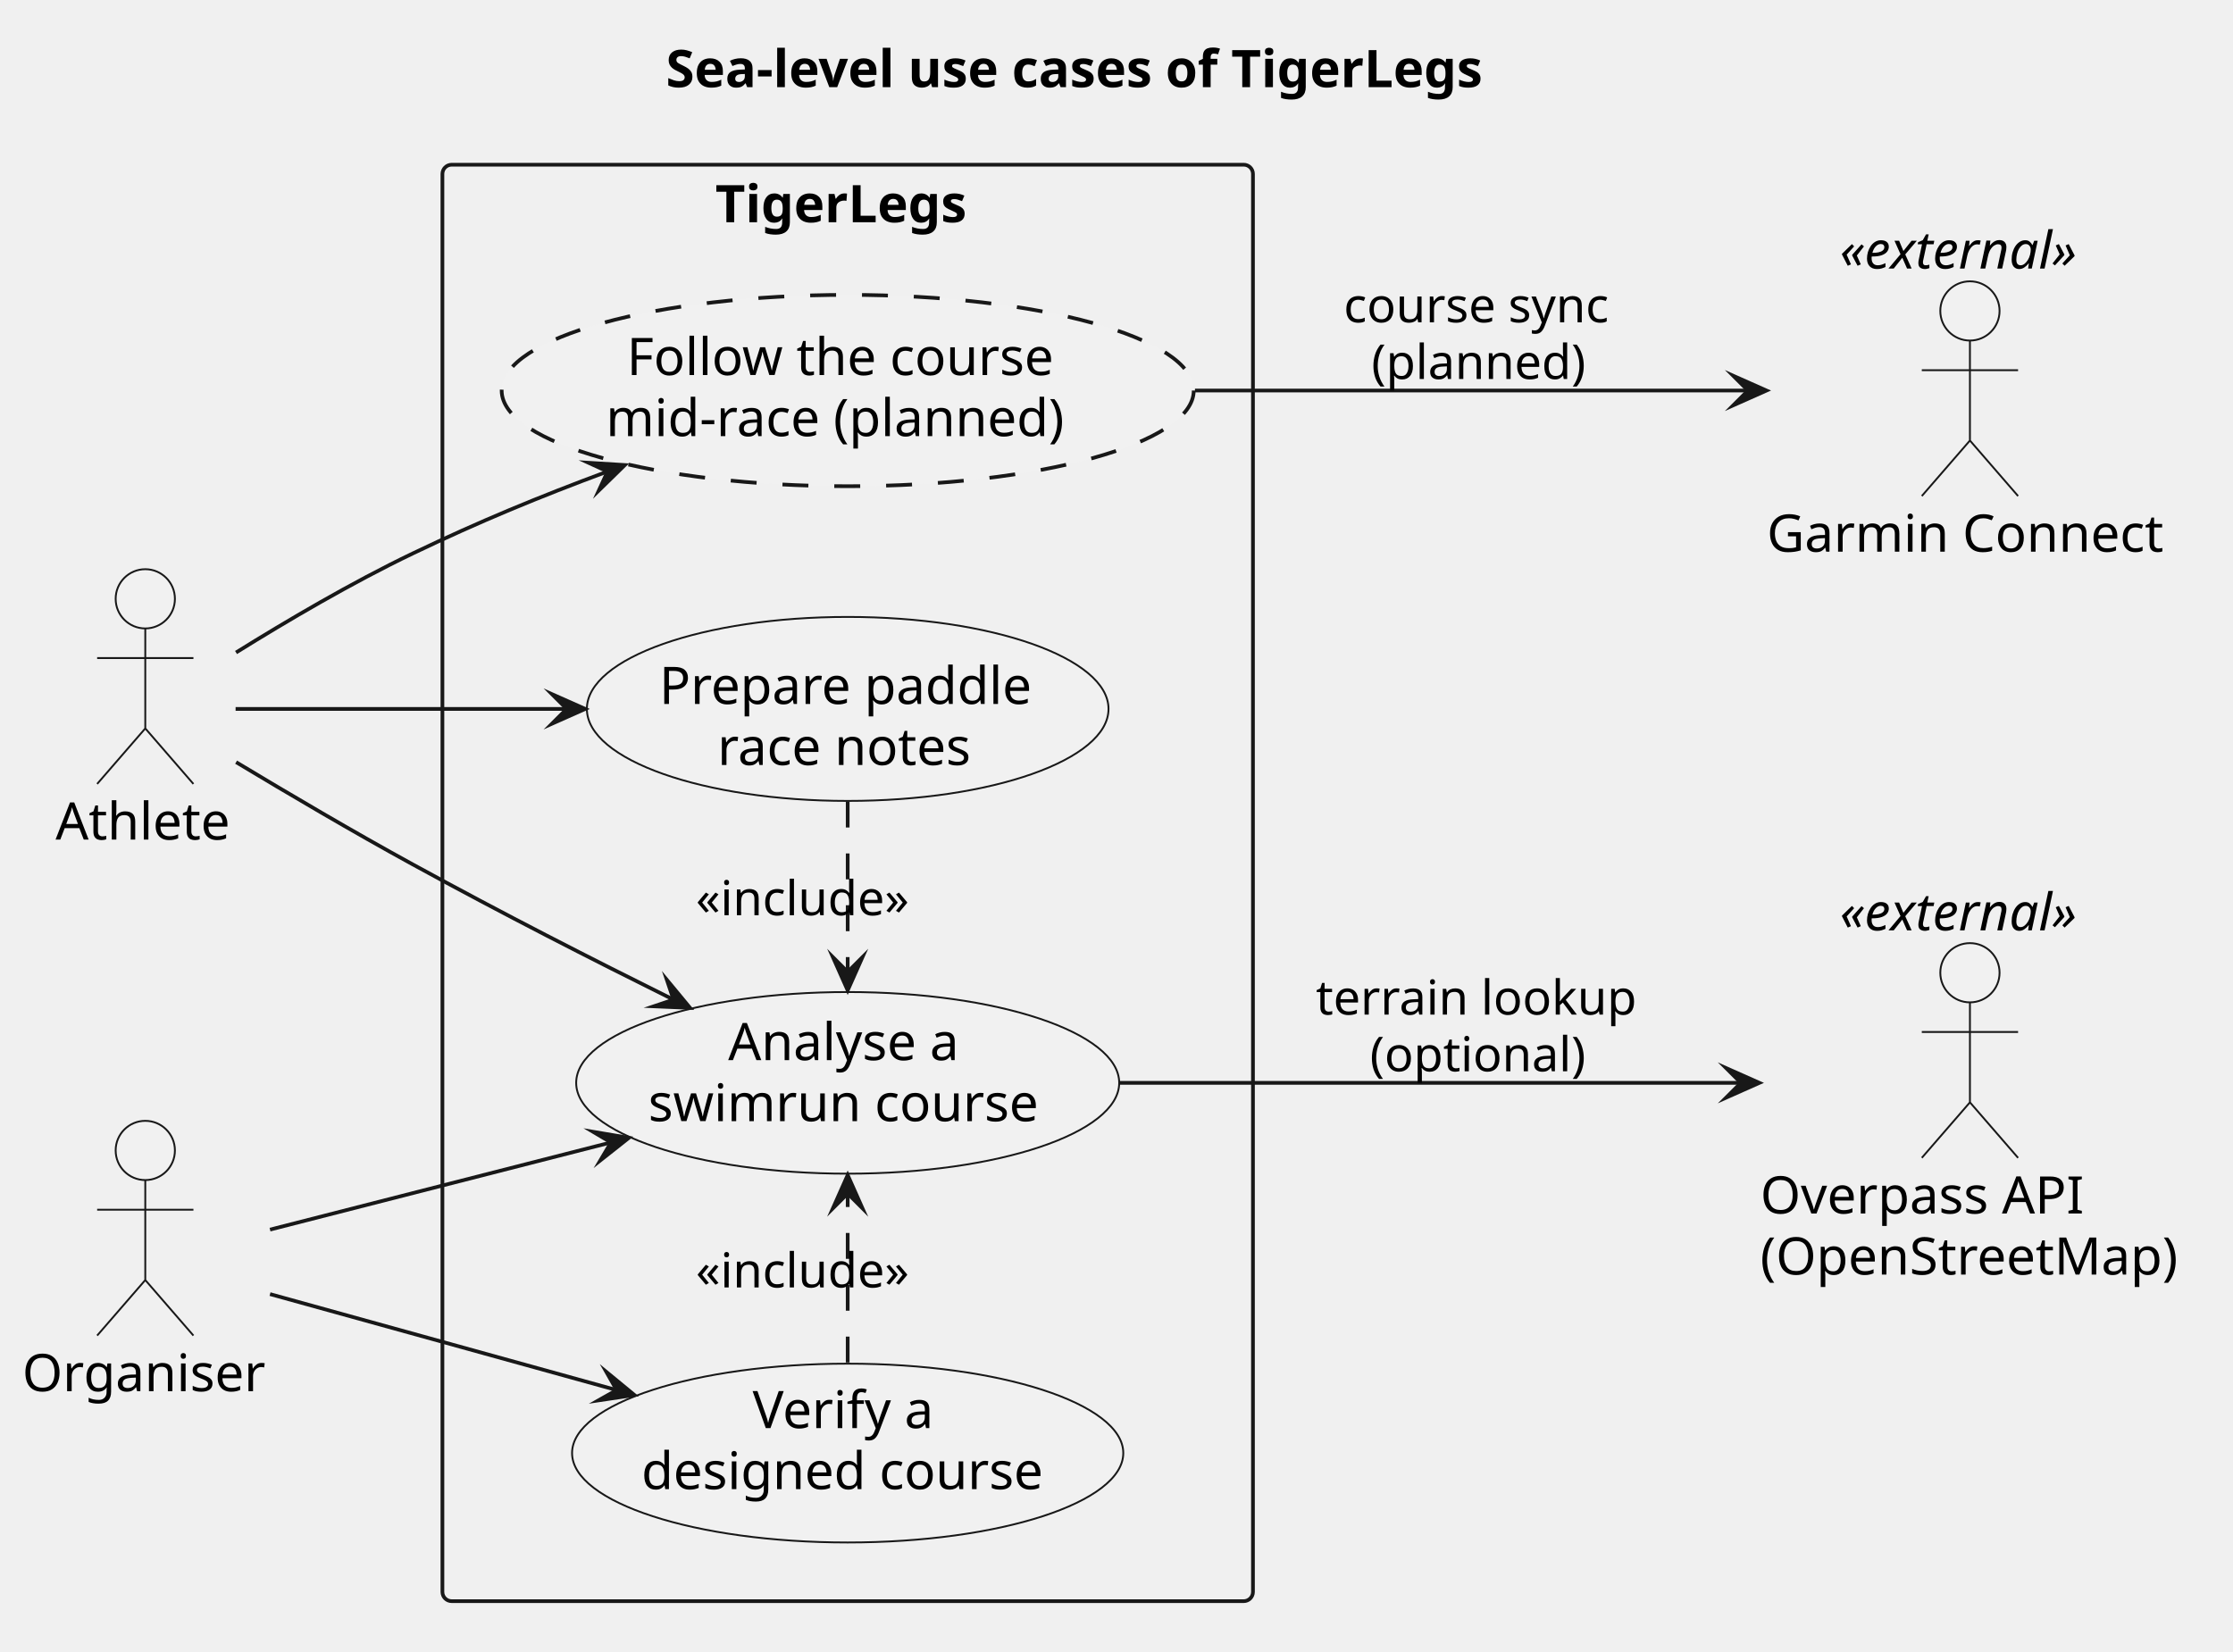
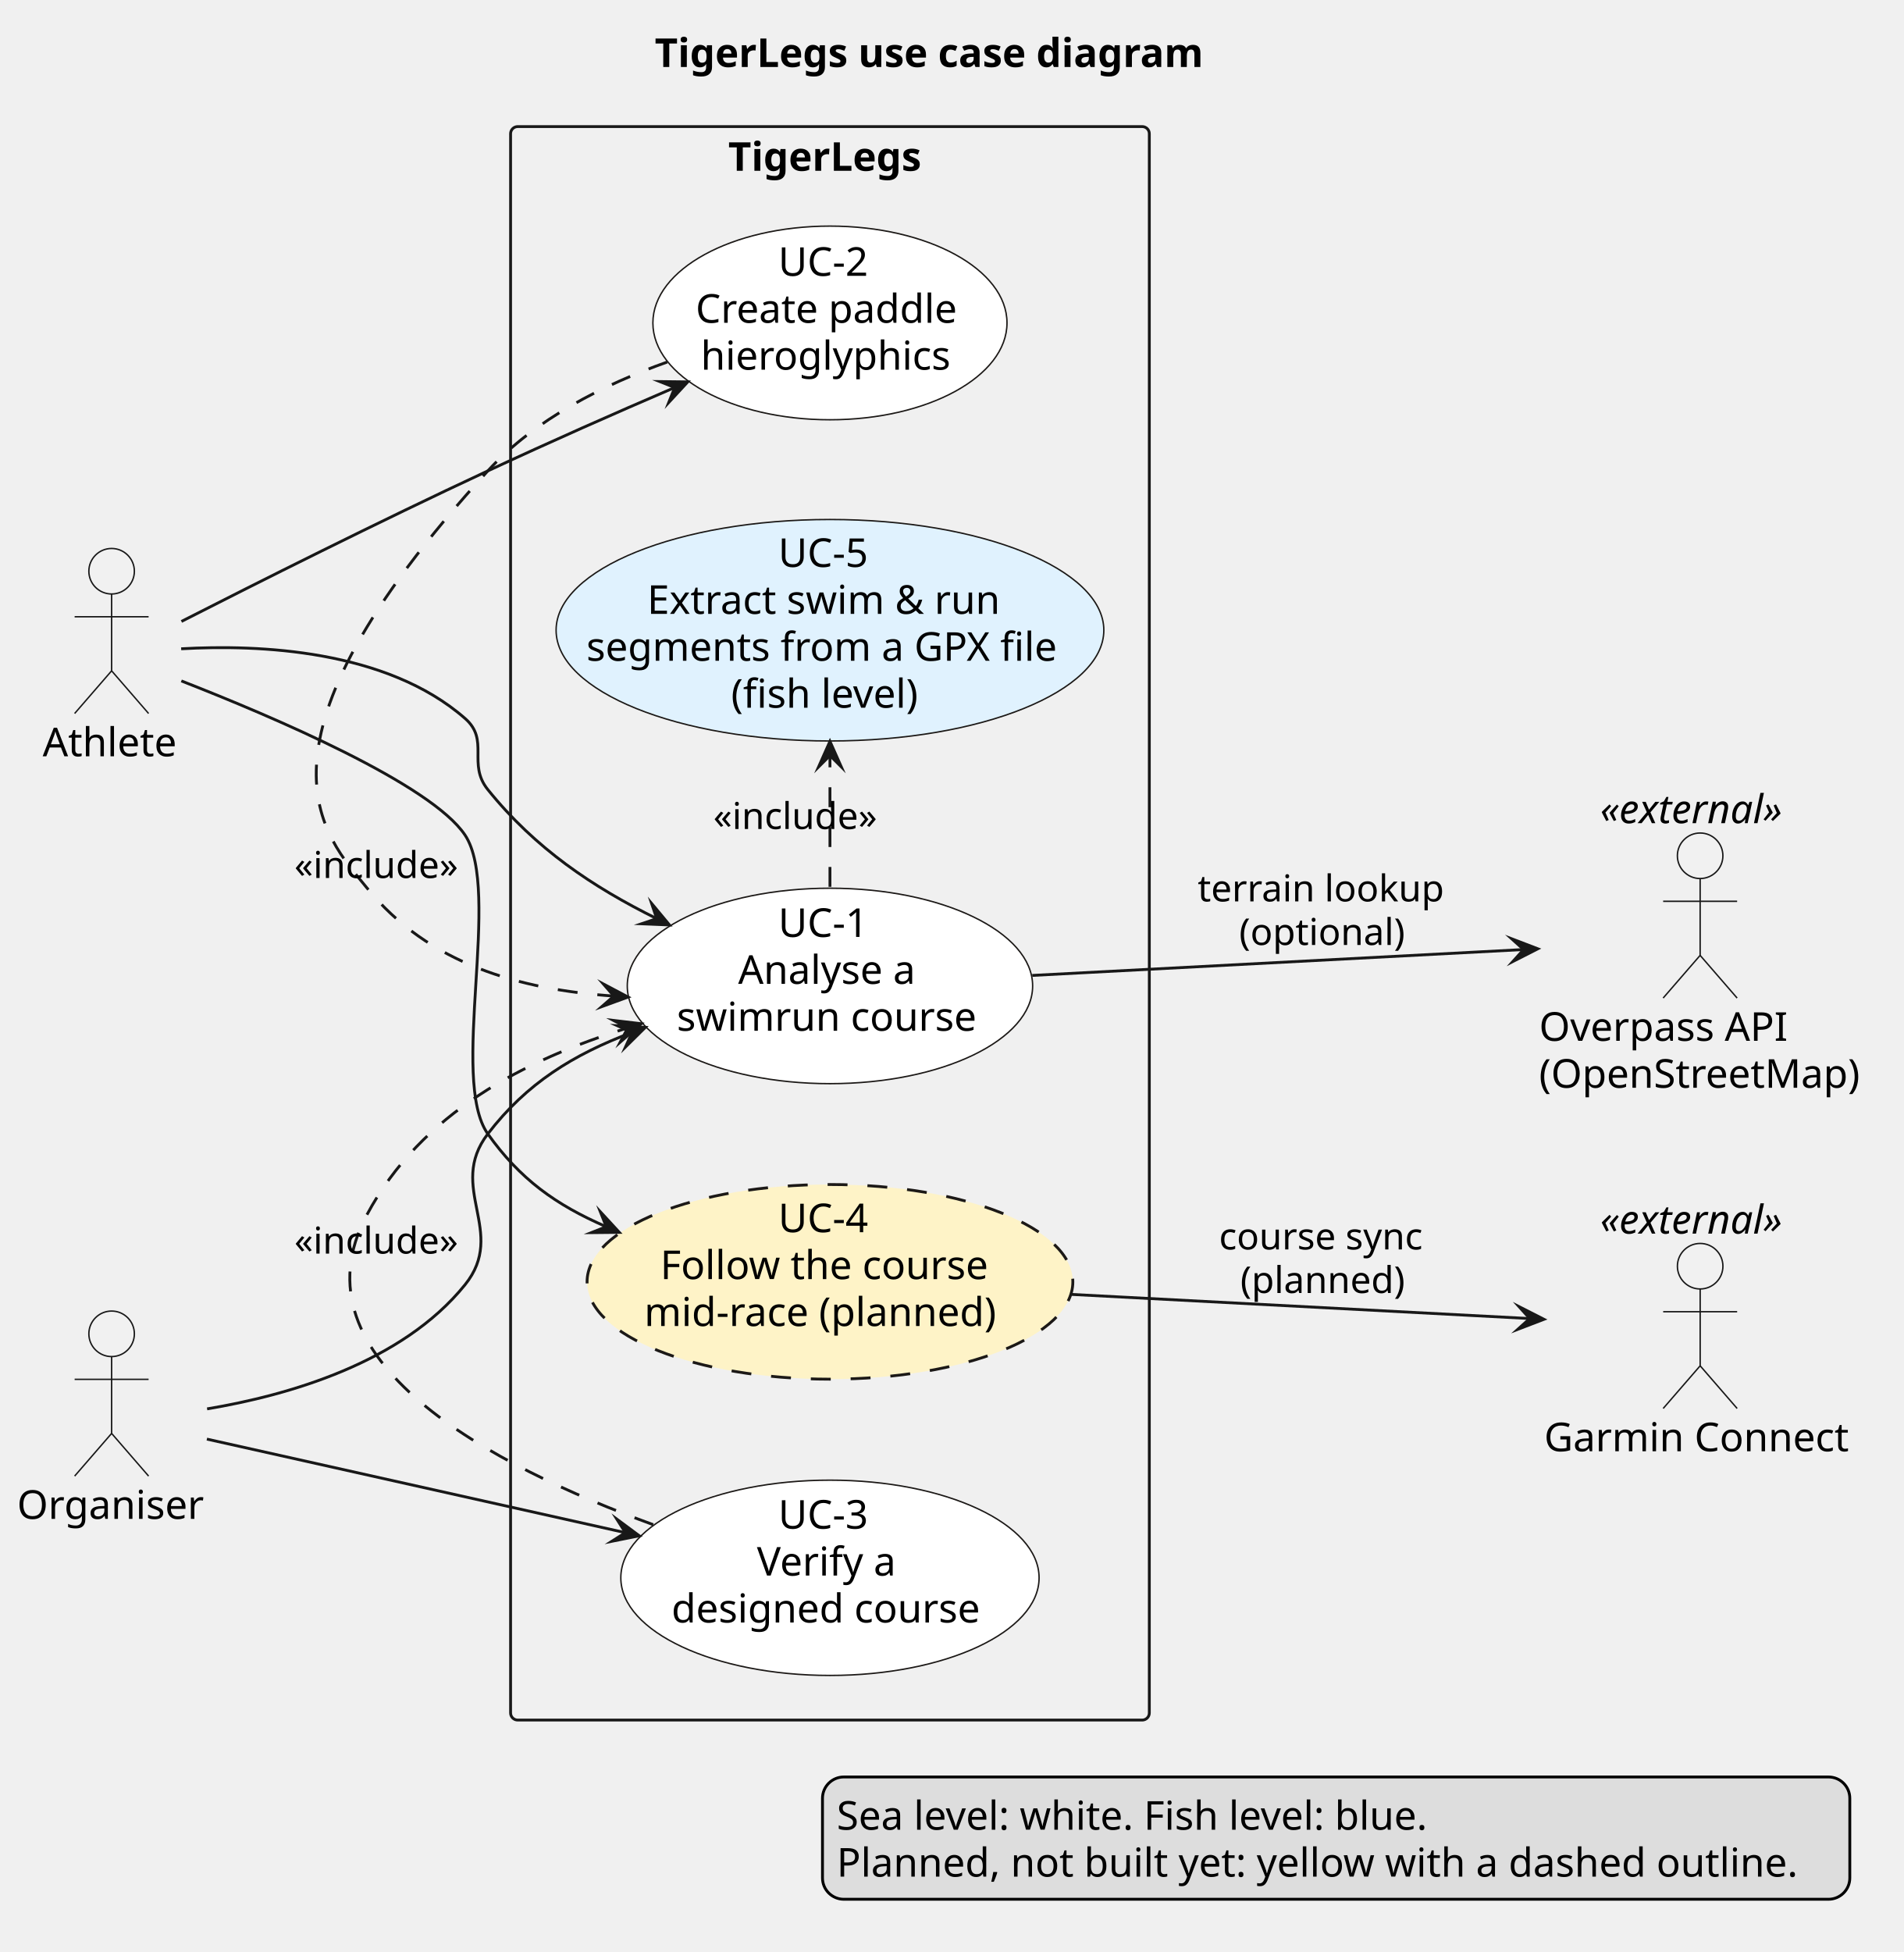
- <svg xmlns="http://www.w3.org/2000/svg" version="1.1" data-diagram-type="DESCRIPTION" style="width:603px;height:446px;background:#FFFFFF;" width="603px" height="446px" viewBox="0 0 603 446" zoomAndPan="magnify" preserveAspectRatio="none" contentStyleType="text/css">
+ <svg xmlns="http://www.w3.org/2000/svg" version="1.1" data-diagram-type="DESCRIPTION" style="width:669px;height:686px;background:#FFFFFF;" width="669px" height="686px" viewBox="0 0 669 686" zoomAndPan="magnify" preserveAspectRatio="none" contentStyleType="text/css">
  <defs />
  <g font-family="sans-serif" lengthAdjust="spacing">
    <g class="title" data-source-line="2">
-       <text x="179.82" y="23.535" fill="#000" font-size="14" textLength="236.934" font-weight="700">Sea-level use cases of TigerLegs</text>
+       <text x="230.14" y="23.535" fill="#000" font-size="14" textLength="201.934" font-weight="700">TigerLegs use case diagram</text>
    </g>
-     <g class="cluster" data-qualified-name="TigerLegs" id="ent0005" data-source-line="9">
-       <rect x="119.47" y="44.488" width="218.88" height="388" fill="none" style="stroke:#181818;stroke-width:1;" rx="2.5" ry="2.5" />
-       <text x="193.155" y="60.023" fill="#000" font-size="14" textLength="71.511" font-weight="700">TigerLegs</text>
+     <g class="cluster" data-qualified-name="TigerLegs" id="ent0005" data-source-line="13">
+       <rect x="179.47" y="44.488" width="224.52" height="560" fill="none" style="stroke:#181818;stroke-width:1;" rx="2.5" ry="2.5" />
+       <text x="255.975" y="60.023" fill="#000" font-size="14" textLength="71.511" font-weight="700">TigerLegs</text>
    </g>
-     <g class="entity" data-qualified-name="TigerLegs.UCA" id="ent0006" data-source-line="10">
-       <ellipse cx="228.91" cy="292.489" rx="73.32" ry="24.531" fill="#F1F1F1" style="stroke:#181818;stroke-width:0.5;" />
-       <text x="196.641" y="286.347" fill="#000" font-size="14" textLength="64.538">Analyse a</text>
-       <text x="175.059" y="302.836" fill="#000" font-size="14" textLength="107.7">swimrun course</text>
+     <g class="entity" data-qualified-name="TigerLegs.UC1" id="ent0006" data-source-line="14">
+       <ellipse cx="291.733" cy="346.491" rx="71.243" ry="34.343" fill="#FFF" style="stroke:#1C1917;stroke-width:0.5;" />
+       <text x="273.563" y="329.268" fill="#000" font-size="14" textLength="36.34">UC-1</text>
+       <text x="259.464" y="345.756" fill="#000" font-size="14" textLength="64.538">Analyse a</text>
+       <text x="237.883" y="362.244" fill="#000" font-size="14" textLength="107.7">swimrun course</text>
    </g>
-     <g class="entity" data-qualified-name="TigerLegs.UCB" id="ent0007" data-source-line="11">
-       <ellipse cx="228.912" cy="191.486" rx="70.432" ry="24.848" fill="#F1F1F1" style="stroke:#181818;stroke-width:0.5;" />
-       <text x="178.022" y="190.14" fill="#000" font-size="14" textLength="101.78">Prepare paddle</text>
-       <text x="193.751" y="206.629" fill="#000" font-size="14" textLength="70.321">race notes</text>
+     <g class="entity" data-qualified-name="TigerLegs.UC2" id="ent0007" data-source-line="15">
+       <ellipse cx="291.726" cy="113.489" rx="62.236" ry="34.031" fill="#FFF" style="stroke:#1C1917;stroke-width:0.5;" />
+       <text x="273.556" y="96.942" fill="#000" font-size="14" textLength="36.34">UC-2</text>
+       <text x="244.514" y="113.431" fill="#000" font-size="14" textLength="94.425">Create paddle</text>
+       <text x="246.322" y="129.919" fill="#000" font-size="14" textLength="90.809">hieroglyphics</text>
    </g>
-     <g class="entity" data-qualified-name="TigerLegs.UCC" id="ent0008" data-source-line="12">
-       <ellipse cx="228.906" cy="392.486" rx="74.426" ry="24.148" fill="#F1F1F1" style="stroke:#181818;stroke-width:0.5;" />
-       <text x="203.23" y="385.74" fill="#000" font-size="14" textLength="51.352">Verify a</text>
-       <text x="173.217" y="402.228" fill="#000" font-size="14" textLength="111.378">designed course</text>
+     <g class="entity" data-qualified-name="TigerLegs.UC3" id="ent0008" data-source-line="16">
+       <ellipse cx="291.73" cy="554.493" rx="73.51" ry="34.315" fill="#FFF" style="stroke:#1C1917;stroke-width:0.5;" />
+       <text x="273.561" y="537.224" fill="#000" font-size="14" textLength="36.34">UC-3</text>
+       <text x="266.055" y="553.712" fill="#000" font-size="14" textLength="51.352">Verify a</text>
+       <text x="236.041" y="570.201" fill="#000" font-size="14" textLength="111.378">designed course</text>
    </g>
-     <g class="entity" data-qualified-name="TigerLegs.UCD" id="ent0009" data-source-line="13">
-       <ellipse cx="228.912" cy="105.489" rx="93.442" ry="25.841" fill="#F1F1F1" style="stroke:#181818;stroke-width:1;stroke-dasharray:7,7;" />
-       <text x="169.265" y="101.308" fill="#000" font-size="14" textLength="119.294">Follow the course</text>
-       <text x="163.625" y="117.796" fill="#000" font-size="14" textLength="130.573">mid-race (planned)</text>
+     <g class="entity" data-qualified-name="TigerLegs.UC4" id="ent0009" data-source-line="17">
+       <ellipse cx="291.733" cy="450.484" rx="85.373" ry="34.205" fill="#FEF3C7" style="stroke:#1C1917;stroke-width:1;stroke-dasharray:7,7;" />
+       <text x="273.563" y="433.035" fill="#000" font-size="14" textLength="36.34">UC-4</text>
+       <text x="232.086" y="449.523" fill="#000" font-size="14" textLength="119.294">Follow the course</text>
+       <text x="226.446" y="466.012" fill="#000" font-size="14" textLength="130.573">mid-race (planned)</text>
    </g>
-     <g class="entity" data-qualified-name="athlete" id="ent0001" data-source-line="4">
-       <ellipse cx="39.233" cy="161.748" rx="8" ry="8" fill="#F1F1F1" style="stroke:#181818;stroke-width:0.5;" />
-       <path d="M39.233,169.748 L39.233,196.748 M26.233,177.748 L52.233,177.748 M39.233,196.748 L26.233,211.748 M39.233,196.748 L52.233,211.748" style="stroke:#181818;stroke-width:0.5;" fill="none" />
-       <text x="15" y="226.783" fill="#000" font-size="14" textLength="48.467">Athlete</text>
+     <g class="entity" data-qualified-name="TigerLegs.UC5" id="ent0010" data-source-line="18">
+       <ellipse cx="291.734" cy="221.486" rx="96.264" ry="38.918" fill="#E0F2FE" style="stroke:#1C1917;stroke-width:0.5;" />
+       <text x="273.564" y="199.245" fill="#000" font-size="14" textLength="36.34">UC-5</text>
+       <text x="227.497" y="215.733" fill="#000" font-size="14" textLength="128.475">Extract swim &amp; run</text>
+       <text x="206.107" y="232.221" fill="#000" font-size="14" textLength="171.254">segments from a GPX file</text>
+       <text x="256.987" y="248.71" fill="#000" font-size="14" textLength="69.494">(fish level)</text>
    </g>
-     <g class="entity" data-qualified-name="organiser" id="ent0002" data-source-line="5">
-       <ellipse cx="39.233" cy="310.748" rx="8" ry="8" fill="#F1F1F1" style="stroke:#181818;stroke-width:0.5;" />
-       <path d="M39.233,318.748 L39.233,345.748 M26.233,326.748 L52.233,326.748 M39.233,345.748 L26.233,360.748 M39.233,345.748 L52.233,360.748" style="stroke:#181818;stroke-width:0.5;" fill="none" />
-       <text x="6" y="375.783" fill="#000" font-size="14" textLength="66.466">Organiser</text>
+     <g class="entity" data-qualified-name="athlete" id="ent0001" data-source-line="8">
+       <ellipse cx="39.233" cy="200.748" rx="8" ry="8" fill="#F1F1F1" style="stroke:#181818;stroke-width:0.5;" />
+       <path d="M39.233,208.748 L39.233,235.748 M26.233,216.748 L52.233,216.748 M39.233,235.748 L26.233,250.748 M39.233,235.748 L52.233,250.748" style="stroke:#181818;stroke-width:0.5;" fill="none" />
+       <text x="15" y="265.783" fill="#000" font-size="14" textLength="48.467">Athlete</text>
    </g>
-     <g class="entity" data-qualified-name="overpass" id="ent0003" data-source-line="6">
-       <ellipse cx="531.962" cy="262.747" rx="8" ry="8" fill="#F1F1F1" style="stroke:#181818;stroke-width:0.5;" />
-       <path d="M531.962,270.747 L531.962,297.747 M518.962,278.747 L544.962,278.747 M531.962,297.747 L518.962,312.747 M531.962,297.747 L544.962,312.747" style="stroke:#181818;stroke-width:0.5;" fill="none" />
-       <text x="475.35" y="327.782" fill="#000" font-size="14" textLength="88.327">Overpass API</text>
-       <text x="475.35" y="344.27" fill="#000" font-size="14" textLength="113.224">(OpenStreetMap)</text>
-       <text x="496.818" y="251.293" fill="#000" font-size="14" textLength="70.287" font-style="italic">«external»</text>
+     <g class="entity" data-qualified-name="organiser" id="ent0002" data-source-line="9">
+       <ellipse cx="39.233" cy="468.748" rx="8" ry="8" fill="#F1F1F1" style="stroke:#181818;stroke-width:0.5;" />
+       <path d="M39.233,476.748 L39.233,503.748 M26.233,484.748 L52.233,484.748 M39.233,503.748 L26.233,518.748 M39.233,503.748 L52.233,518.748" style="stroke:#181818;stroke-width:0.5;" fill="none" />
+       <text x="6" y="533.783" fill="#000" font-size="14" textLength="66.466">Organiser</text>
    </g>
-     <g class="entity" data-qualified-name="garmin" id="ent0004" data-source-line="7">
-       <ellipse cx="531.961" cy="83.987" rx="8" ry="8" fill="#F1F1F1" style="stroke:#181818;stroke-width:0.5;" />
-       <path d="M531.961,91.987 L531.961,118.987 M518.961,99.987 L544.961,99.987 M531.961,118.987 L518.961,133.987 M531.961,118.987 L544.961,133.987" style="stroke:#181818;stroke-width:0.5;" fill="none" />
-       <text x="477.12" y="149.022" fill="#000" font-size="14" textLength="109.683">Garmin Connect</text>
-       <text x="496.818" y="72.533" fill="#000" font-size="14" textLength="70.287" font-style="italic">«external»</text>
+     <g class="entity" data-qualified-name="overpass" id="ent0003" data-source-line="10">
+       <ellipse cx="597.602" cy="300.747" rx="8" ry="8" fill="#F1F1F1" style="stroke:#181818;stroke-width:0.5;" />
+       <path d="M597.602,308.747 L597.602,335.747 M584.602,316.747 L610.602,316.747 M597.602,335.747 L584.602,350.747 M597.602,335.747 L610.602,350.747" style="stroke:#181818;stroke-width:0.5;" fill="none" />
+       <text x="540.99" y="365.782" fill="#000" font-size="14" textLength="88.327">Overpass API</text>
+       <text x="540.99" y="382.27" fill="#000" font-size="14" textLength="113.224">(OpenStreetMap)</text>
+       <text x="562.458" y="289.293" fill="#000" font-size="14" textLength="70.287" font-style="italic">«external»</text>
    </g>
-     <g class="link" data-entity-1="ent0001" data-entity-2="ent0006" id="lnk10" data-source-line="16" data-link-type="dependency">
-       <path d="M63.76,205.868 C77.54,214.168 95.35,224.668 111.47,233.488 C136.02,246.928 159.502,258.904 181.872,270.014" style="stroke:#181818;stroke-width:1;" fill="none" id="athlete-to-UCA" />
-       <polygon points="186.35,272.238,180.069,264.652,181.872,270.014,176.51,271.817,186.35,272.238" fill="#181818" style="stroke:#181818;stroke-width:1;stroke-linejoin:miter;stroke-miterlimit:10;" />
+     <g class="entity" data-qualified-name="garmin" id="ent0004" data-source-line="11">
+       <ellipse cx="597.611" cy="444.987" rx="8" ry="8" fill="#F1F1F1" style="stroke:#181818;stroke-width:0.5;" />
+       <path d="M597.611,452.987 L597.611,479.987 M584.611,460.987 L610.611,460.987 M597.611,479.987 L584.611,494.987 M597.611,479.987 L610.611,494.987" style="stroke:#181818;stroke-width:0.5;" fill="none" />
+       <text x="542.77" y="510.022" fill="#000" font-size="14" textLength="109.683">Garmin Connect</text>
+       <text x="562.468" y="433.533" fill="#000" font-size="14" textLength="70.287" font-style="italic">«external»</text>
    </g>
-     <g class="link" data-entity-1="ent0001" data-entity-2="ent0007" id="lnk11" data-source-line="17" data-link-type="dependency">
-       <path d="M63.62,191.488 C87.21,191.488 119.78,191.488 153.04,191.488" style="stroke:#181818;stroke-width:1;" fill="none" id="athlete-to-UCB" />
-       <polygon points="158.04,191.488,149.04,187.488,153.04,191.488,149.04,195.488,158.04,191.488" fill="#181818" style="stroke:#181818;stroke-width:1;stroke-linejoin:miter;stroke-miterlimit:10;" />
+     <g class="link" data-entity-1="ent0001" data-entity-2="ent0006" id="lnk11" data-source-line="21" data-link-type="dependency">
+       <path d="M63.68,228.008 C90.97,226.458 135.83,228.298 163.47,252.488 C172.25,260.168 164.15,268.398 171.47,277.488 C188.12,298.168 208.269,311.67 230.839,322.84" style="stroke:#181818;stroke-width:1;" fill="none" id="athlete-to-UC1" />
+       <polygon points="235.32,325.058,229.028,317.481,230.839,322.84,225.48,324.651,235.32,325.058" fill="#181818" style="stroke:#181818;stroke-width:1;stroke-linejoin:miter;stroke-miterlimit:10;" />
    </g>
-     <g class="link" data-entity-1="ent0001" data-entity-2="ent0009" id="lnk12" data-source-line="18" data-link-type="dependency">
-       <path d="M63.74,176.248 C77.37,167.768 95.02,157.368 111.47,149.488 C129.69,140.758 145.444,134.271 164.054,127.351" style="stroke:#181818;stroke-width:1;" fill="none" id="athlete-to-UCD" />
-       <polygon points="168.74,125.608,158.91,124.996,164.054,127.351,161.698,132.494,168.74,125.608" fill="#181818" style="stroke:#181818;stroke-width:1;stroke-linejoin:miter;stroke-miterlimit:10;" />
+     <g class="link" data-entity-1="ent0001" data-entity-2="ent0007" id="lnk12" data-source-line="22" data-link-type="dependency">
+       <path d="M63.77,218.398 C89.91,205.068 133.43,183.188 171.47,165.488 C194.4,154.818 215.507,145.505 237.157,136.185" style="stroke:#181818;stroke-width:1;" fill="none" id="athlete-to-UC2" />
+       <polygon points="241.75,134.208,231.902,134.093,237.157,136.185,235.065,141.441,241.75,134.208" fill="#181818" style="stroke:#181818;stroke-width:1;stroke-linejoin:miter;stroke-miterlimit:10;" />
    </g>
-     <g class="link" data-entity-1="ent0002" data-entity-2="ent0006" id="lnk13" data-source-line="19" data-link-type="dependency">
-       <path d="M72.92,332.128 C99.6,325.308 133.106,316.738 164.986,308.578" style="stroke:#181818;stroke-width:1;" fill="none" id="organiser-to-UCA" />
-       <polygon points="169.83,307.338,160.119,305.695,164.986,308.578,162.103,313.445,169.83,307.338" fill="#181818" style="stroke:#181818;stroke-width:1;stroke-linejoin:miter;stroke-miterlimit:10;" />
+     <g class="link" data-entity-1="ent0001" data-entity-2="ent0009" id="lnk13" data-source-line="23" data-link-type="dependency">
+       <path d="M63.74,239.298 C96.05,251.918 151.55,275.588 163.47,293.488 C176.43,312.968 157.91,379.418 171.47,398.488 C182.72,414.318 195.281,423.403 213.101,431.113" style="stroke:#181818;stroke-width:1;" fill="none" id="athlete-to-UC4" />
+       <polygon points="217.69,433.098,211.018,425.853,213.101,431.113,207.842,433.196,217.69,433.098" fill="#181818" style="stroke:#181818;stroke-width:1;stroke-linejoin:miter;stroke-miterlimit:10;" />
    </g>
-     <g class="link" data-entity-1="ent0002" data-entity-2="ent0008" id="lnk14" data-source-line="20" data-link-type="dependency">
-       <path d="M72.92,349.548 C100.02,357.058 134.341,366.564 166.511,375.474" style="stroke:#181818;stroke-width:1;" fill="none" id="organiser-to-UCC" />
-       <polygon points="171.33,376.808,163.724,370.551,166.511,375.474,161.589,378.261,171.33,376.808" fill="#181818" style="stroke:#181818;stroke-width:1;stroke-linejoin:miter;stroke-miterlimit:10;" />
+     <g class="link" data-entity-1="ent0002" data-entity-2="ent0006" id="lnk14" data-source-line="24" data-link-type="dependency">
+       <path d="M72.8,495.128 C101.24,490.378 141.34,478.948 163.47,451.488 C178.41,432.938 156.96,417.388 171.47,398.488 C185.15,380.658 201.543,370.606 222.183,362.806" style="stroke:#181818;stroke-width:1;" fill="none" id="organiser-to-UC1" />
+       <polygon points="226.86,361.038,217.027,360.478,222.183,362.806,219.855,367.962,226.86,361.038" fill="#181818" style="stroke:#181818;stroke-width:1;stroke-linejoin:miter;stroke-miterlimit:10;" />
    </g>
-     <g class="link" data-entity-1="ent0007" data-entity-2="ent0006" id="lnk15" data-source-line="22" data-link-type="dependency">
-       <path d="M228.91,216.518 C228.91,232.068 228.91,246.988 228.91,262.518" style="stroke:#181818;stroke-width:1;stroke-dasharray:7,7;" fill="none" id="UCB-to-UCA" />
-       <polygon points="228.91,267.518,232.91,258.518,228.91,262.518,224.91,258.518,228.91,267.518" fill="#181818" style="stroke:#181818;stroke-width:1;stroke-linejoin:miter;stroke-miterlimit:10;" />
-       <text x="187.91" y="247.217" fill="#000" font-size="13" textLength="59.357">«include»</text>
+     <g class="link" data-entity-1="ent0002" data-entity-2="ent0008" id="lnk15" data-source-line="25" data-link-type="dependency">
+       <path d="M72.72,505.748 C111.05,514.318 170.85,527.687 219.83,538.637" style="stroke:#181818;stroke-width:1;" fill="none" id="organiser-to-UC3" />
+       <polygon points="224.71,539.728,216.8,533.861,219.83,538.637,215.054,541.668,224.71,539.728" fill="#181818" style="stroke:#181818;stroke-width:1;stroke-linejoin:miter;stroke-miterlimit:10;" />
    </g>
-     <g class="link" data-entity-1="ent0008" data-entity-2="ent0006" id="lnk16" data-source-line="23" data-link-type="dependency">
-       <path d="M228.91,368.028 C228.91,352.648 228.91,337.858 228.91,322.388" style="stroke:#181818;stroke-width:1;stroke-dasharray:7,7;" fill="none" id="UCC-to-UCA" />
-       <polygon points="228.91,317.388,224.91,326.388,228.91,322.388,232.91,326.388,228.91,317.388" fill="#181818" style="stroke:#181818;stroke-width:1;stroke-linejoin:miter;stroke-miterlimit:10;" />
-       <text x="187.91" y="347.747" fill="#000" font-size="13" textLength="59.357">«include»</text>
+     <g class="link" data-entity-1="ent0006" data-entity-2="ent0010" id="lnk16" data-source-line="27" data-link-type="dependency">
+       <path d="M291.73,311.668 C291.73,295.778 291.73,281.888 291.73,265.518" style="stroke:#181818;stroke-width:1;stroke-dasharray:7,7;" fill="none" id="UC1-to-UC5" />
+       <polygon points="291.73,260.518,287.73,269.518,291.73,265.518,295.73,269.518,291.73,260.518" fill="#181818" style="stroke:#181818;stroke-width:1;stroke-linejoin:miter;stroke-miterlimit:10;" />
+       <text x="250.73" y="291.347" fill="#000" font-size="13" textLength="59.357">«include»</text>
    </g>
-     <g class="link" data-entity-1="ent0006" data-entity-2="ent0003" id="lnk17" data-source-line="25" data-link-type="dependency">
-       <path d="M302.4,292.488 C355.47,292.488 421.42,292.488 470.11,292.488" style="stroke:#181818;stroke-width:1;" fill="none" id="UCA-to-overpass" />
-       <polygon points="475.11,292.488,466.11,288.488,470.11,292.488,466.11,296.488,475.11,292.488" fill="#181818" style="stroke:#181818;stroke-width:1;stroke-linejoin:miter;stroke-miterlimit:10;" />
-       <text x="355.35" y="274.057" fill="#000" font-size="13" textLength="89.438">terrain lookup</text>
-       <text x="369.953" y="289.367" fill="#000" font-size="13" textLength="60.233">(optional)</text>
+     <g class="link" data-entity-1="ent0007" data-entity-2="ent0006" id="lnk17" data-source-line="28" data-link-type="dependency">
+       <path d="M234.54,127.228 C212.25,135.148 188.11,147.258 171.47,165.488 C82.44,262.988 114.14,293.738 128.93,311.988 C150.66,338.818 182.592,347.764 215.782,350.054" style="stroke:#181818;stroke-width:1;stroke-dasharray:7,7;" fill="none" id="UC2-to-UC1" />
+       <polygon points="220.77,350.398,212.067,345.788,215.782,350.054,211.516,353.769,220.77,350.398" fill="#181818" style="stroke:#181818;stroke-width:1;stroke-linejoin:miter;stroke-miterlimit:10;" />
+       <text x="103.47" y="308.557" fill="#000" font-size="13" textLength="59.357">«include»</text>
    </g>
-     <g class="link" data-entity-1="ent0009" data-entity-2="ent0004" id="lnk18" data-source-line="26" data-link-type="dependency">
-       <path d="M322.69,105.488 C373.31,105.488 429.2,105.488 472.03,105.488" style="stroke:#181818;stroke-width:1;" fill="none" id="UCD-to-garmin" />
-       <polygon points="477.03,105.488,468.03,101.488,472.03,105.488,468.03,109.488,477.03,105.488" fill="#181818" style="stroke:#181818;stroke-width:1;stroke-linejoin:miter;stroke-miterlimit:10;" />
-       <text x="362.85" y="87.057" fill="#000" font-size="13" textLength="74.16">course sync</text>
-       <text x="370.362" y="102.367" fill="#000" font-size="13" textLength="59.135">(planned)</text>
+     <g class="link" data-entity-1="ent0008" data-entity-2="ent0006" id="lnk18" data-source-line="29" data-link-type="dependency">
+       <path d="M229.6,535.818 C172.9,515.148 101.75,477.898 128.93,426.988 C148.08,391.108 184.493,372.426 220.643,361.246" style="stroke:#181818;stroke-width:1;stroke-dasharray:7,7;" fill="none" id="UC3-to-UC1" />
+       <polygon points="225.42,359.768,215.64,358.606,220.643,361.246,218.004,366.249,225.42,359.768" fill="#181818" style="stroke:#181818;stroke-width:1;stroke-linejoin:miter;stroke-miterlimit:10;" />
+       <text x="103.47" y="440.557" fill="#000" font-size="13" textLength="59.357">«include»</text>
+     </g>
+     <g class="link" data-entity-1="ent0006" data-entity-2="ent0003" id="lnk19" data-source-line="31" data-link-type="dependency">
+       <path d="M362.83,342.798 C416.81,339.958 485.457,336.341 535.557,333.701" style="stroke:#181818;stroke-width:1;" fill="none" id="UC1-to-overpass" />
+       <polygon points="540.55,333.438,531.352,329.917,535.557,333.701,531.773,337.906,540.55,333.438" fill="#181818" style="stroke:#181818;stroke-width:1;stroke-linejoin:miter;stroke-miterlimit:10;" />
+       <text x="420.99" y="316.787" fill="#000" font-size="13" textLength="89.438">terrain lookup</text>
+       <text x="435.593" y="332.097" fill="#000" font-size="13" textLength="60.233">(optional)</text>
+     </g>
+     <g class="link" data-entity-1="ent0009" data-entity-2="ent0004" id="lnk20" data-source-line="32" data-link-type="dependency">
+       <path d="M376.57,454.898 C429.62,457.698 491.647,460.966 537.707,463.386" style="stroke:#181818;stroke-width:1;" fill="none" id="UC4-to-garmin" />
+       <polygon points="542.7,463.648,533.922,459.182,537.707,463.386,533.503,467.171,542.7,463.648" fill="#181818" style="stroke:#181818;stroke-width:1;stroke-linejoin:miter;stroke-miterlimit:10;" />
+       <text x="428.49" y="439.097" fill="#000" font-size="13" textLength="74.16">course sync</text>
+       <text x="436.002" y="454.407" fill="#000" font-size="13" textLength="59.135">(planned)</text>
+     </g>
+     <g class="legend" data-source-line="34">
+       <rect x="289.106" y="624.488" width="361.107" height="42.977" fill="#DDD" style="stroke:#000;stroke-width:1;" rx="7.5" ry="7.5" />
+       <text x="294.106" y="643.023" fill="#000" font-size="14" textLength="218.101">Sea level: white. Fish level: blue.</text>
+       <text x="294.106" y="659.512" fill="#000" font-size="14" textLength="351.107">Planned, not built yet: yellow with a dashed outline.</text>
    </g>
  </g>
</svg>
